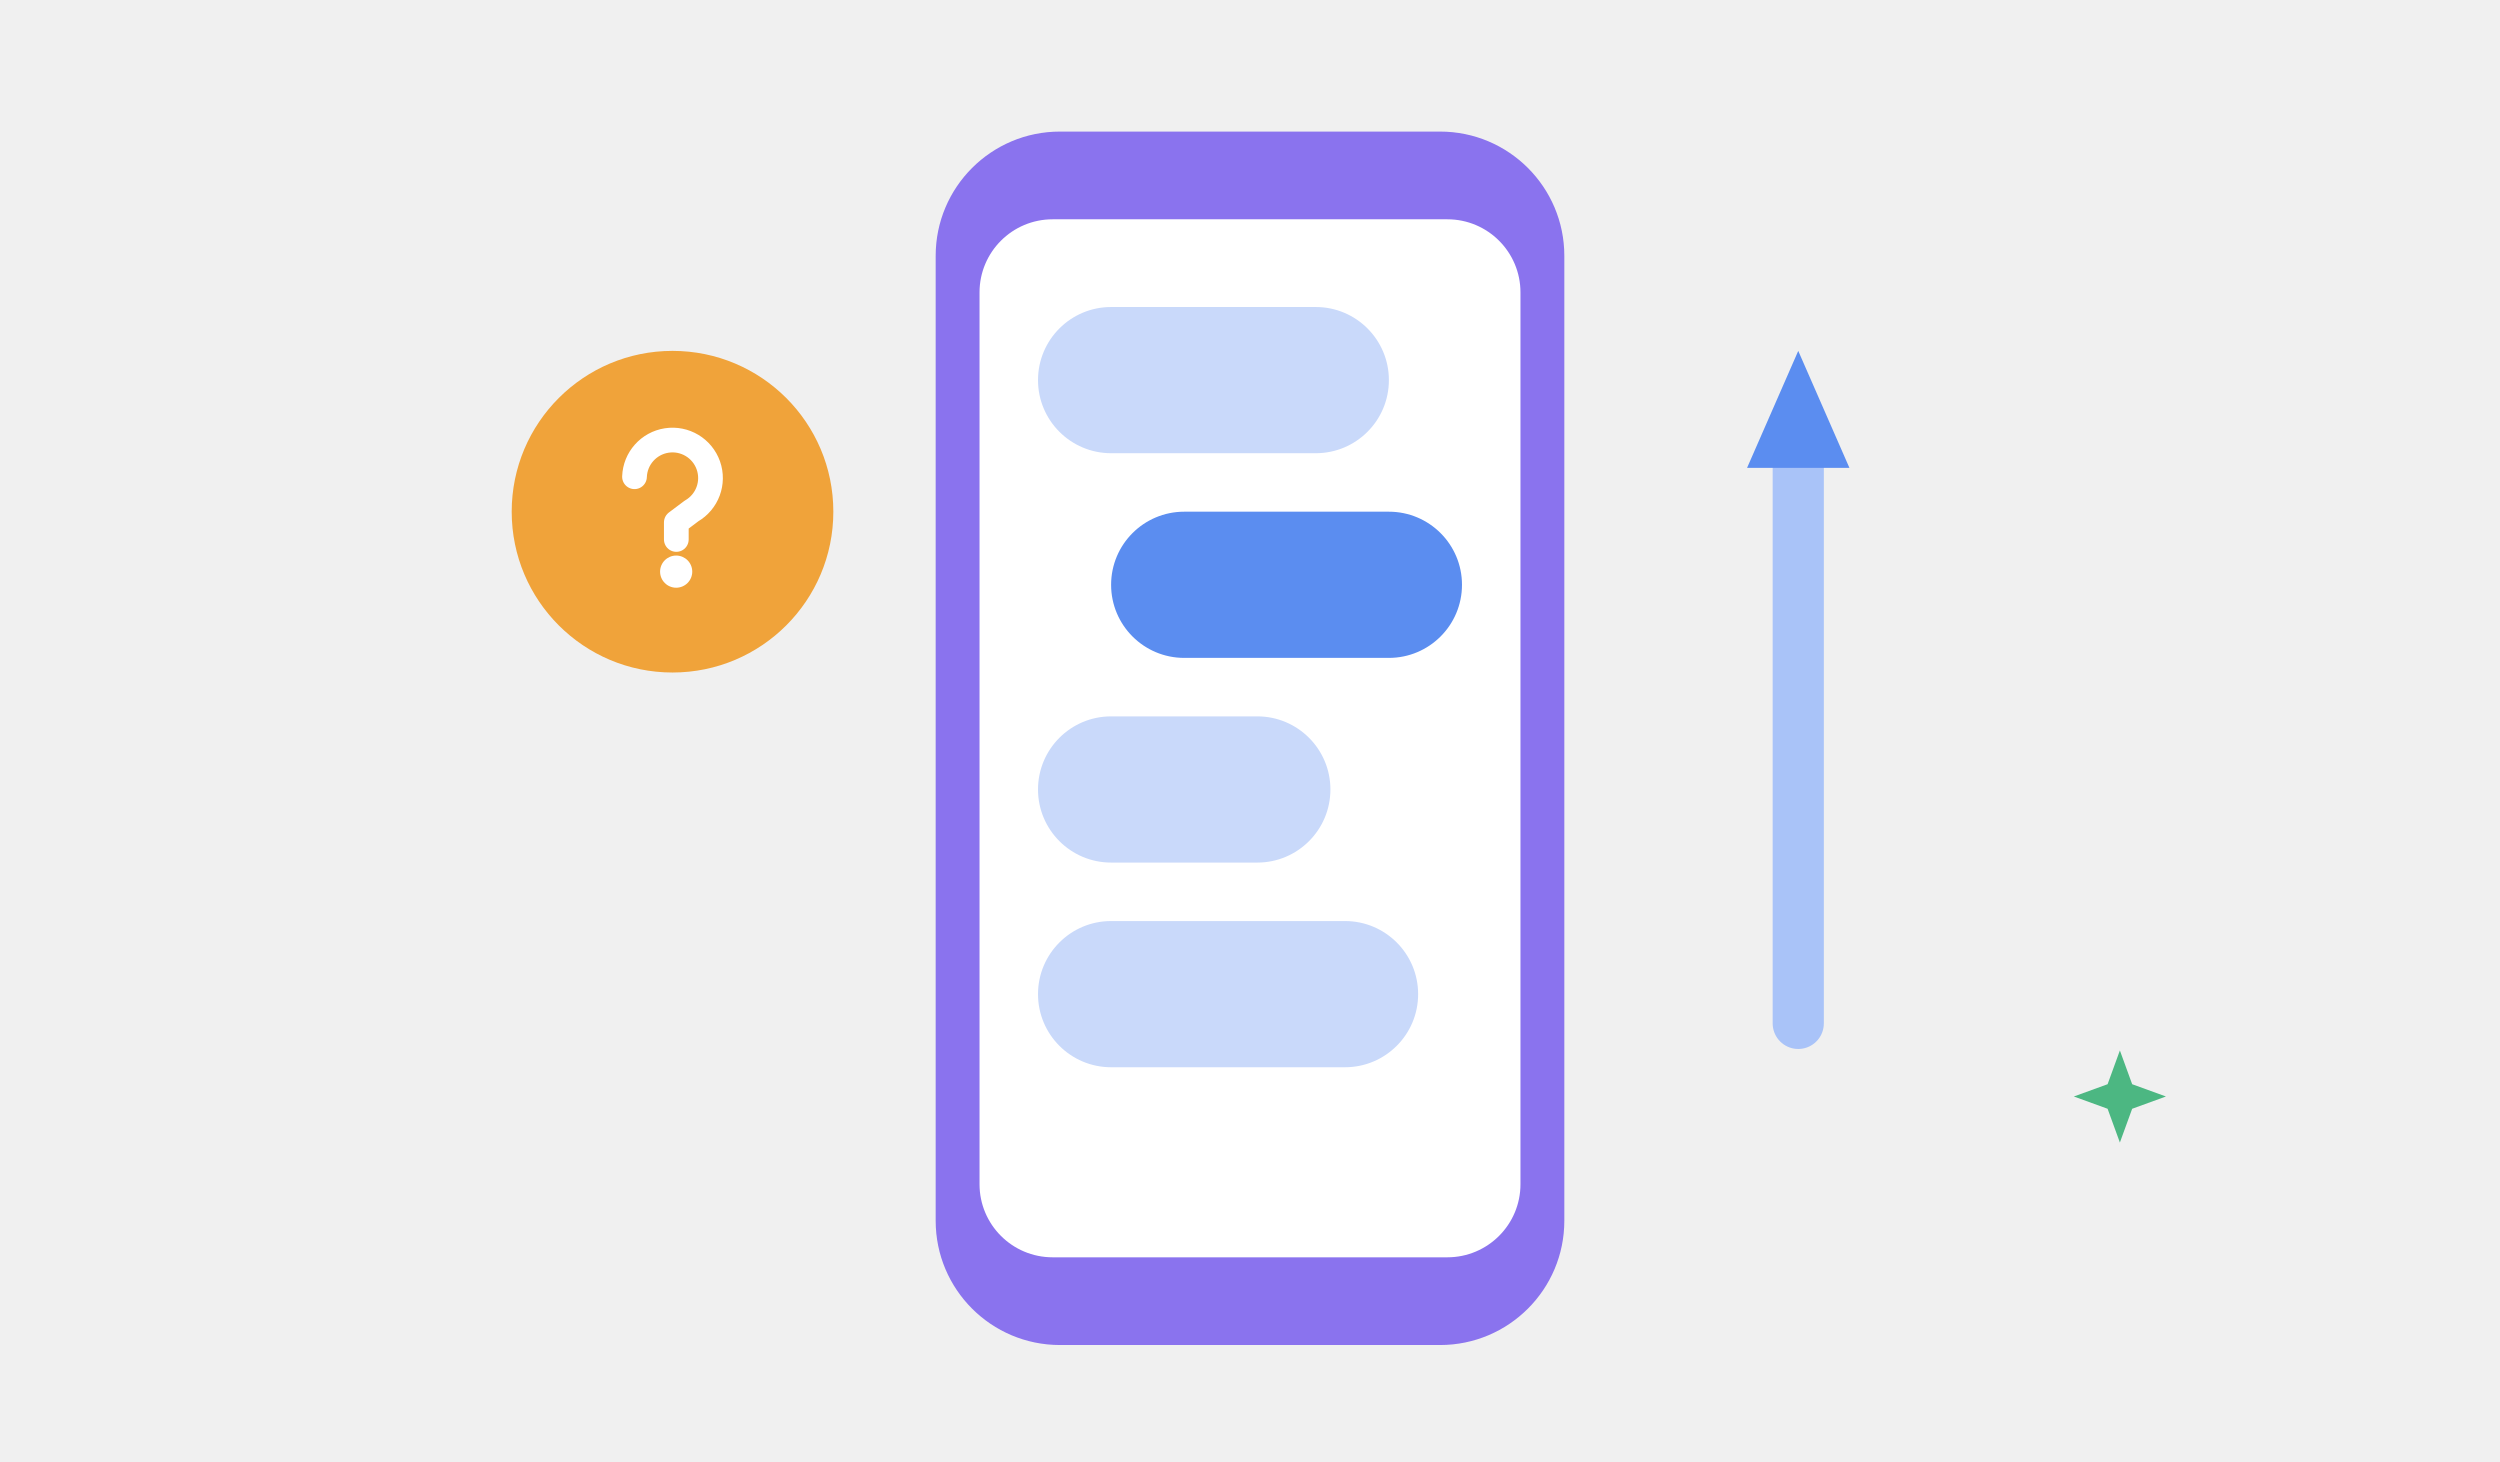
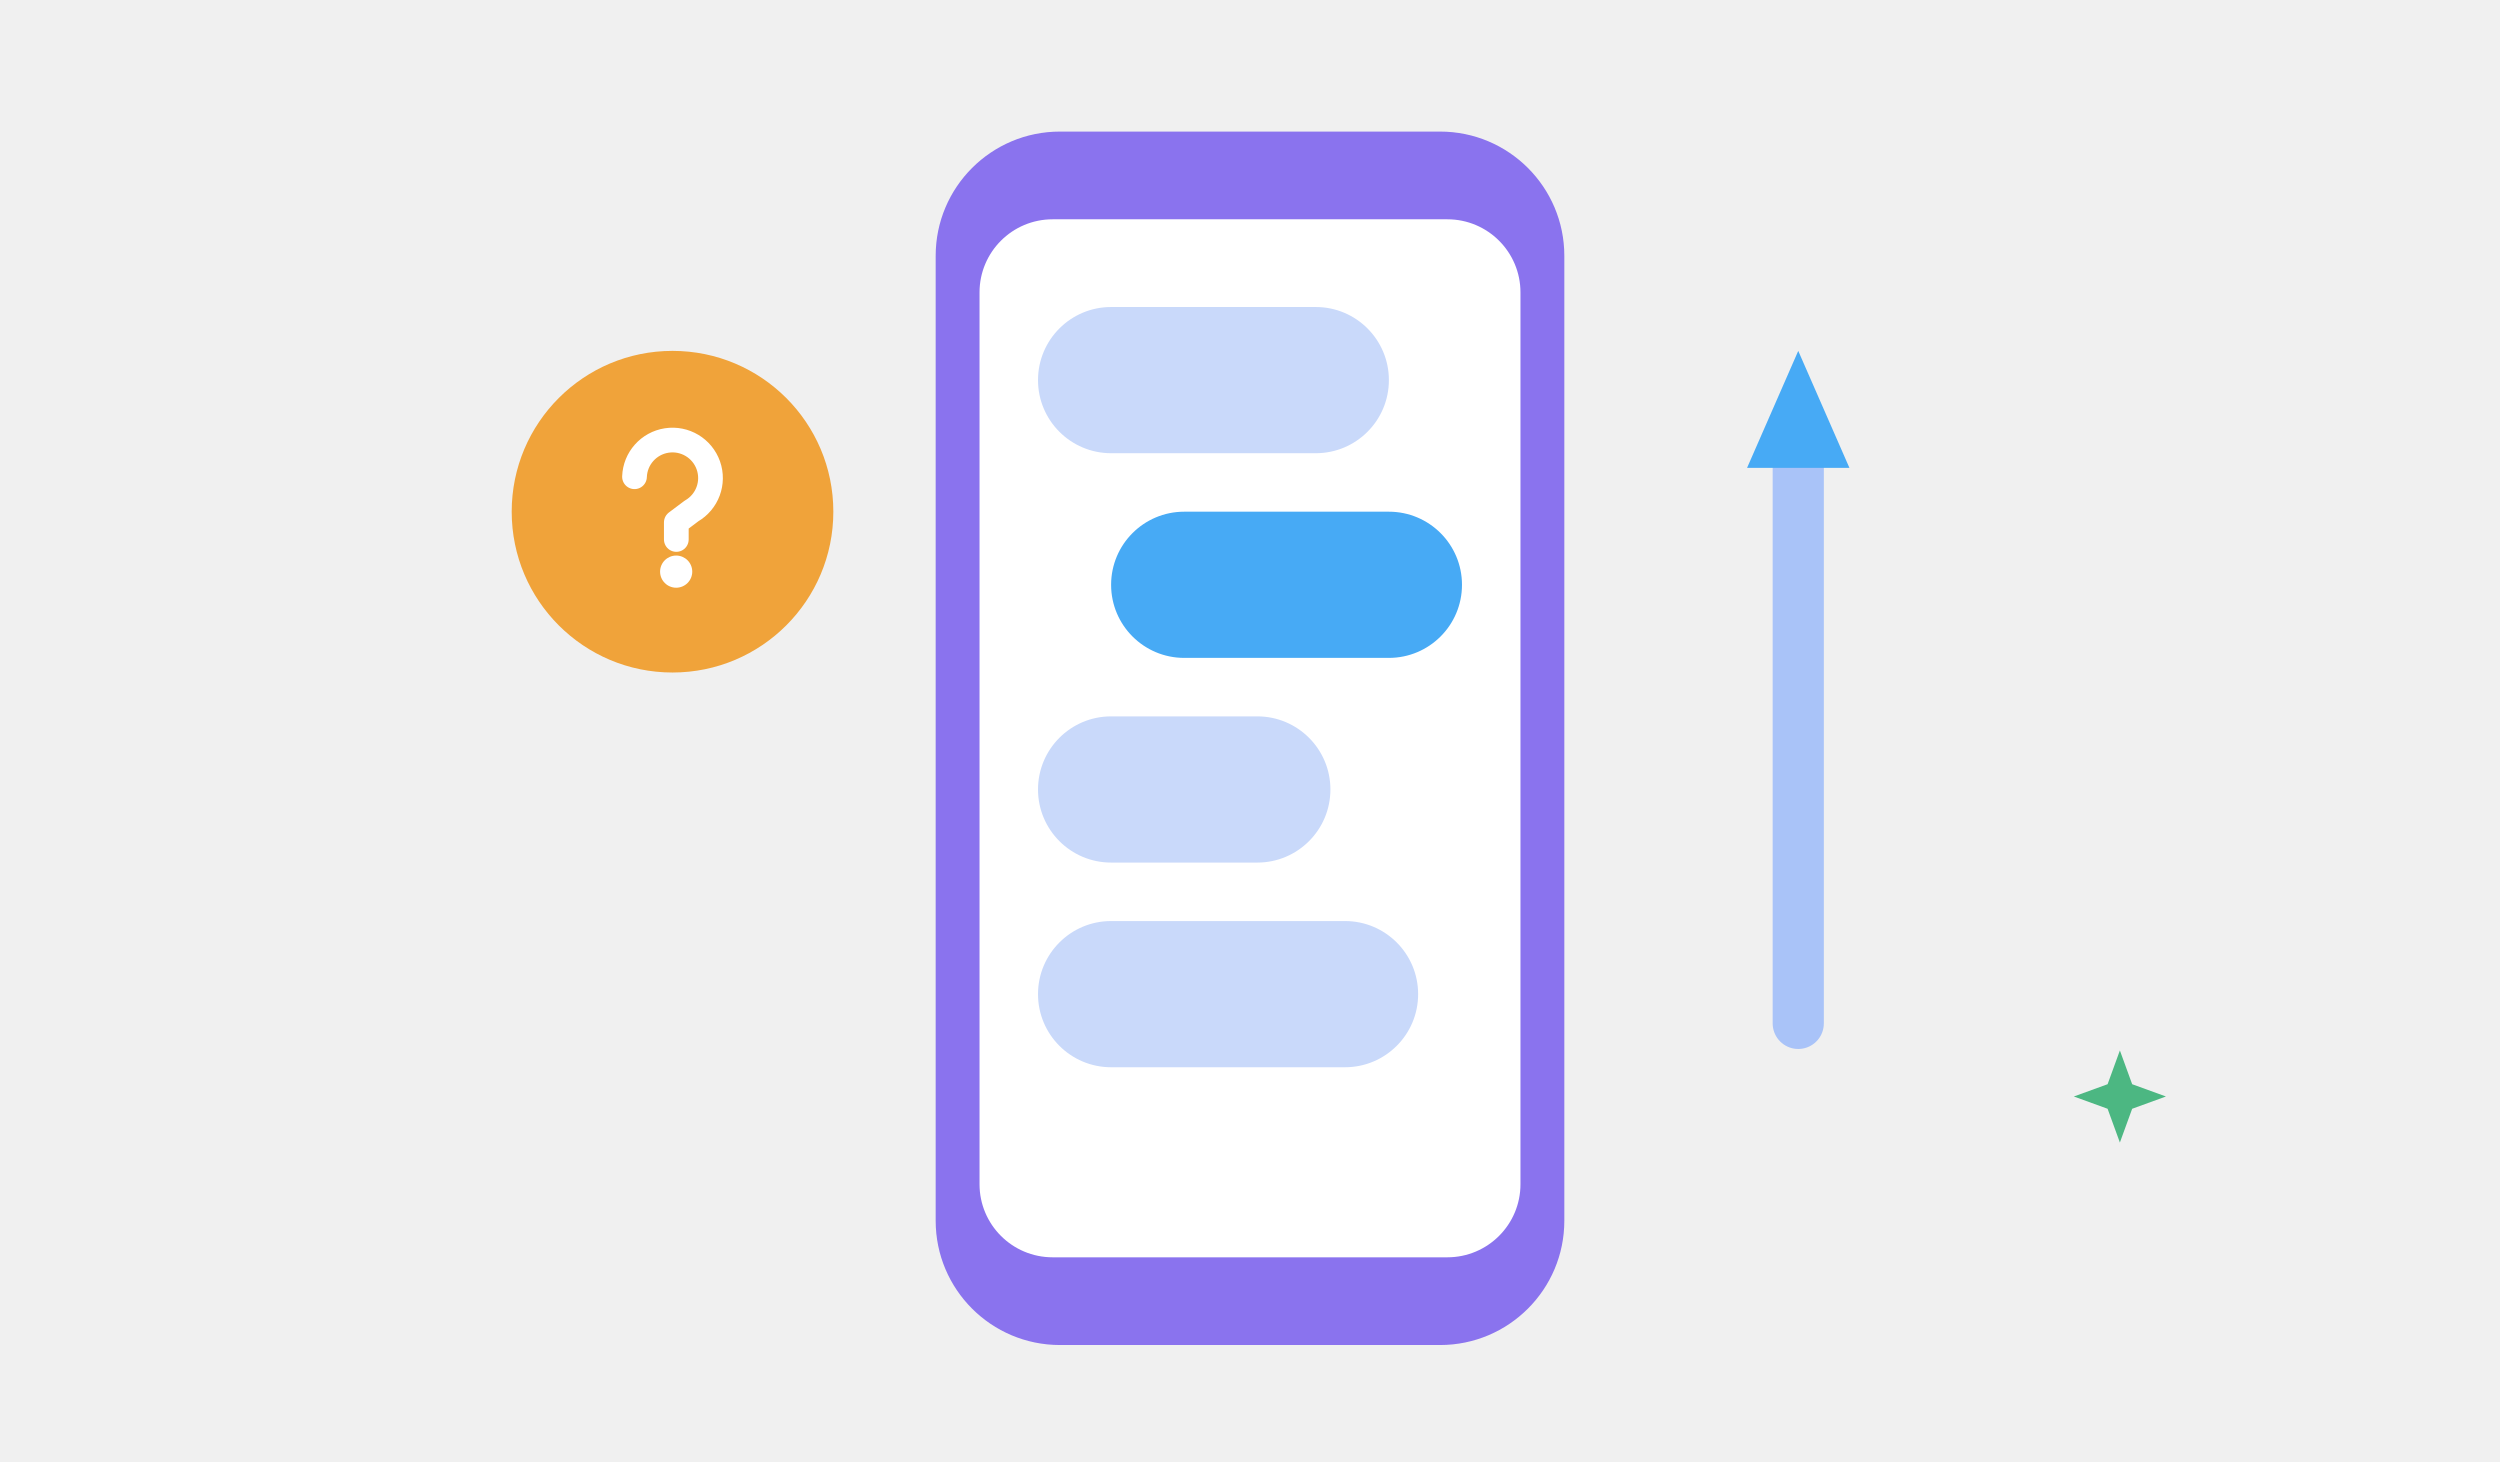
<svg xmlns="http://www.w3.org/2000/svg" width="342" height="200" viewBox="0 0 342 200">
  <rect x="128" y="18" width="86" height="166" rx="17" fill="#8A73EE" />
  <rect x="134" y="30" width="74" height="142" rx="10" fill="#FFFFFF" />
  <rect x="142" y="42" width="48" height="20" rx="10" fill="#C9D9FA" />
-   <rect x="152" y="70" width="48" height="20" rx="10" fill="#5B8DF0" />
+   <rect x="152" y="70" width="48" height="20" rx="10" fill="#47AAF5" />
  <rect x="142" y="98" width="40" height="20" rx="10" fill="#C9D9FA" />
  <rect x="142" y="126" width="52" height="20" rx="10" fill="#C9D9FA" />
  <path d="M246 140 V60" stroke="#A9C3F8" stroke-width="7" stroke-linecap="round" />
-   <path d="M-8 -7 L8 0 L-8 7z" transform="translate(246 56) rotate(-90)" fill="#5B8DF0" />
+   <path d="M-8 -7 L8 0 L-8 7z" transform="translate(246 56) rotate(-90)" fill="#47AAF5" />
  <circle cx="92" cy="70" r="22" fill="#F0A33A" />
  <path d="M-0.2 -0.53A0.2 0.2 0 1 1 0.1 -0.35L0.02 -0.29L0.02 -0.2" transform="translate(92.0 79.0) scale(26.0)" fill="none" stroke="#FFFFFF" stroke-width="0.13" stroke-linecap="round" stroke-linejoin="round" />
  <circle cx="92.5" cy="78.2" r="2.2" fill="#FFFFFF" />
  <path d="M290 143.7l1.68 4.62 4.62 1.68 -4.62 1.68 -1.68 4.62 -1.68 -4.62 -4.62 -1.68 4.62 -1.68z" fill="#4CB782" />
</svg>
